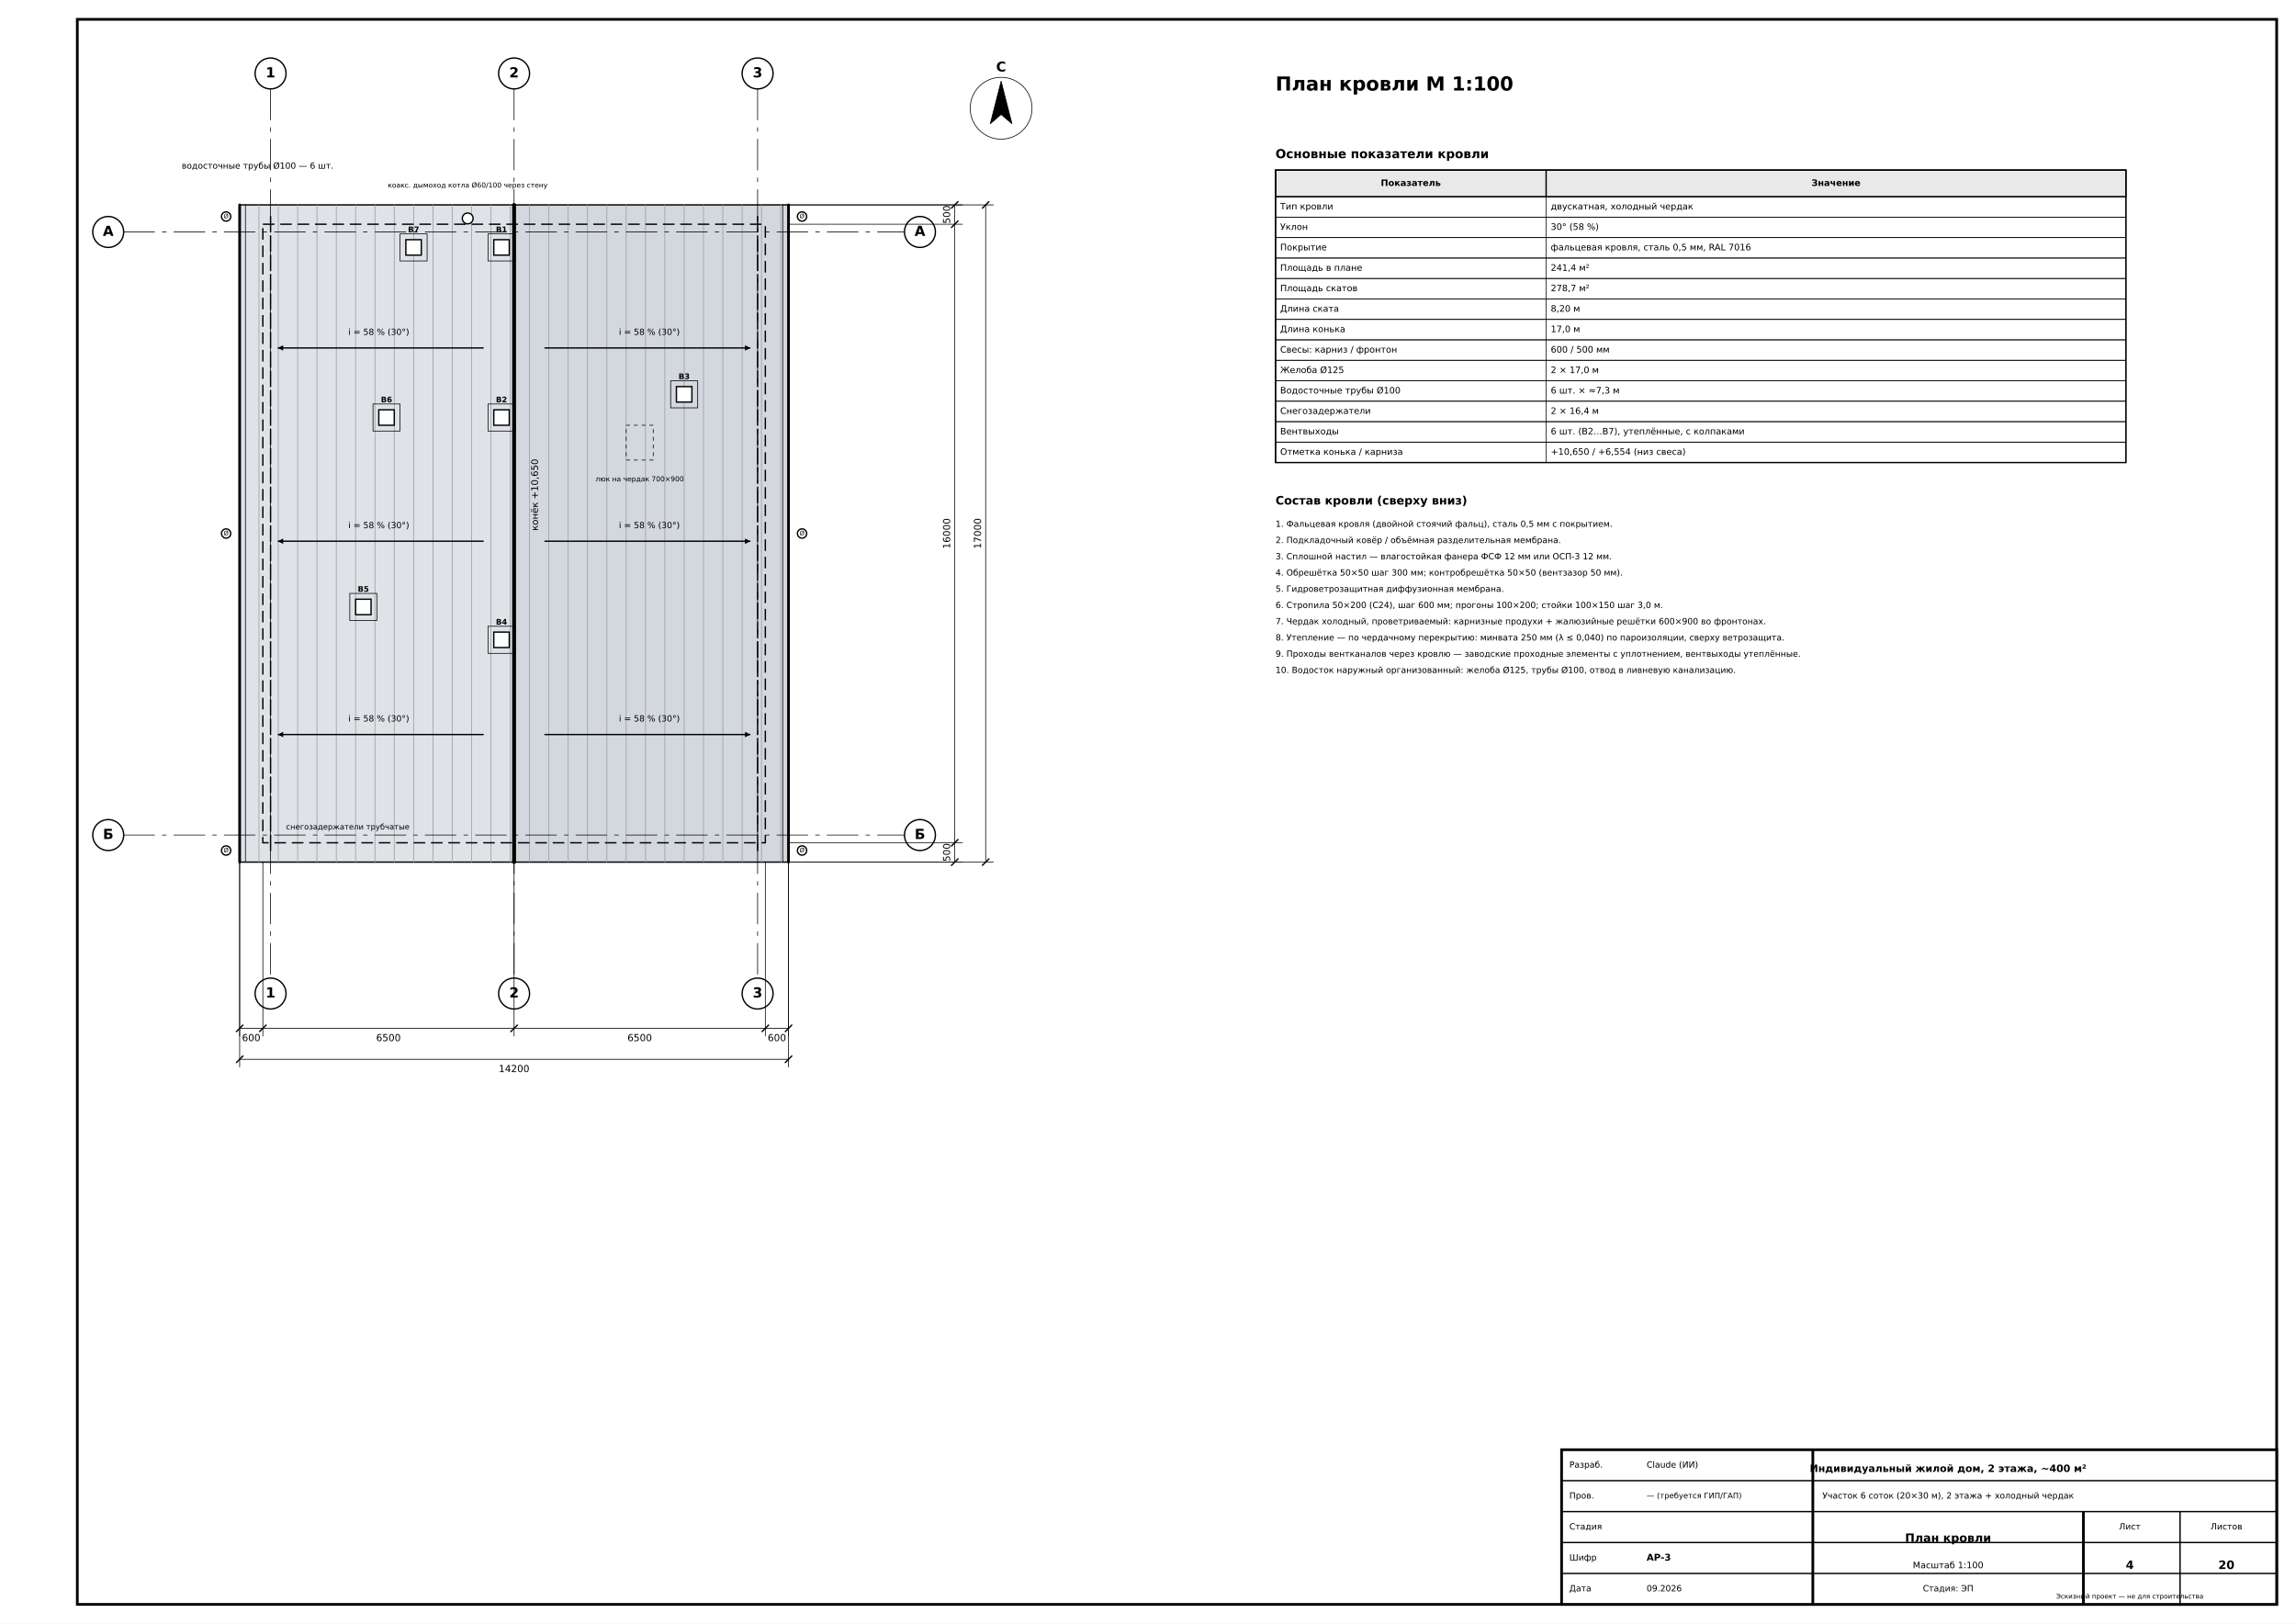
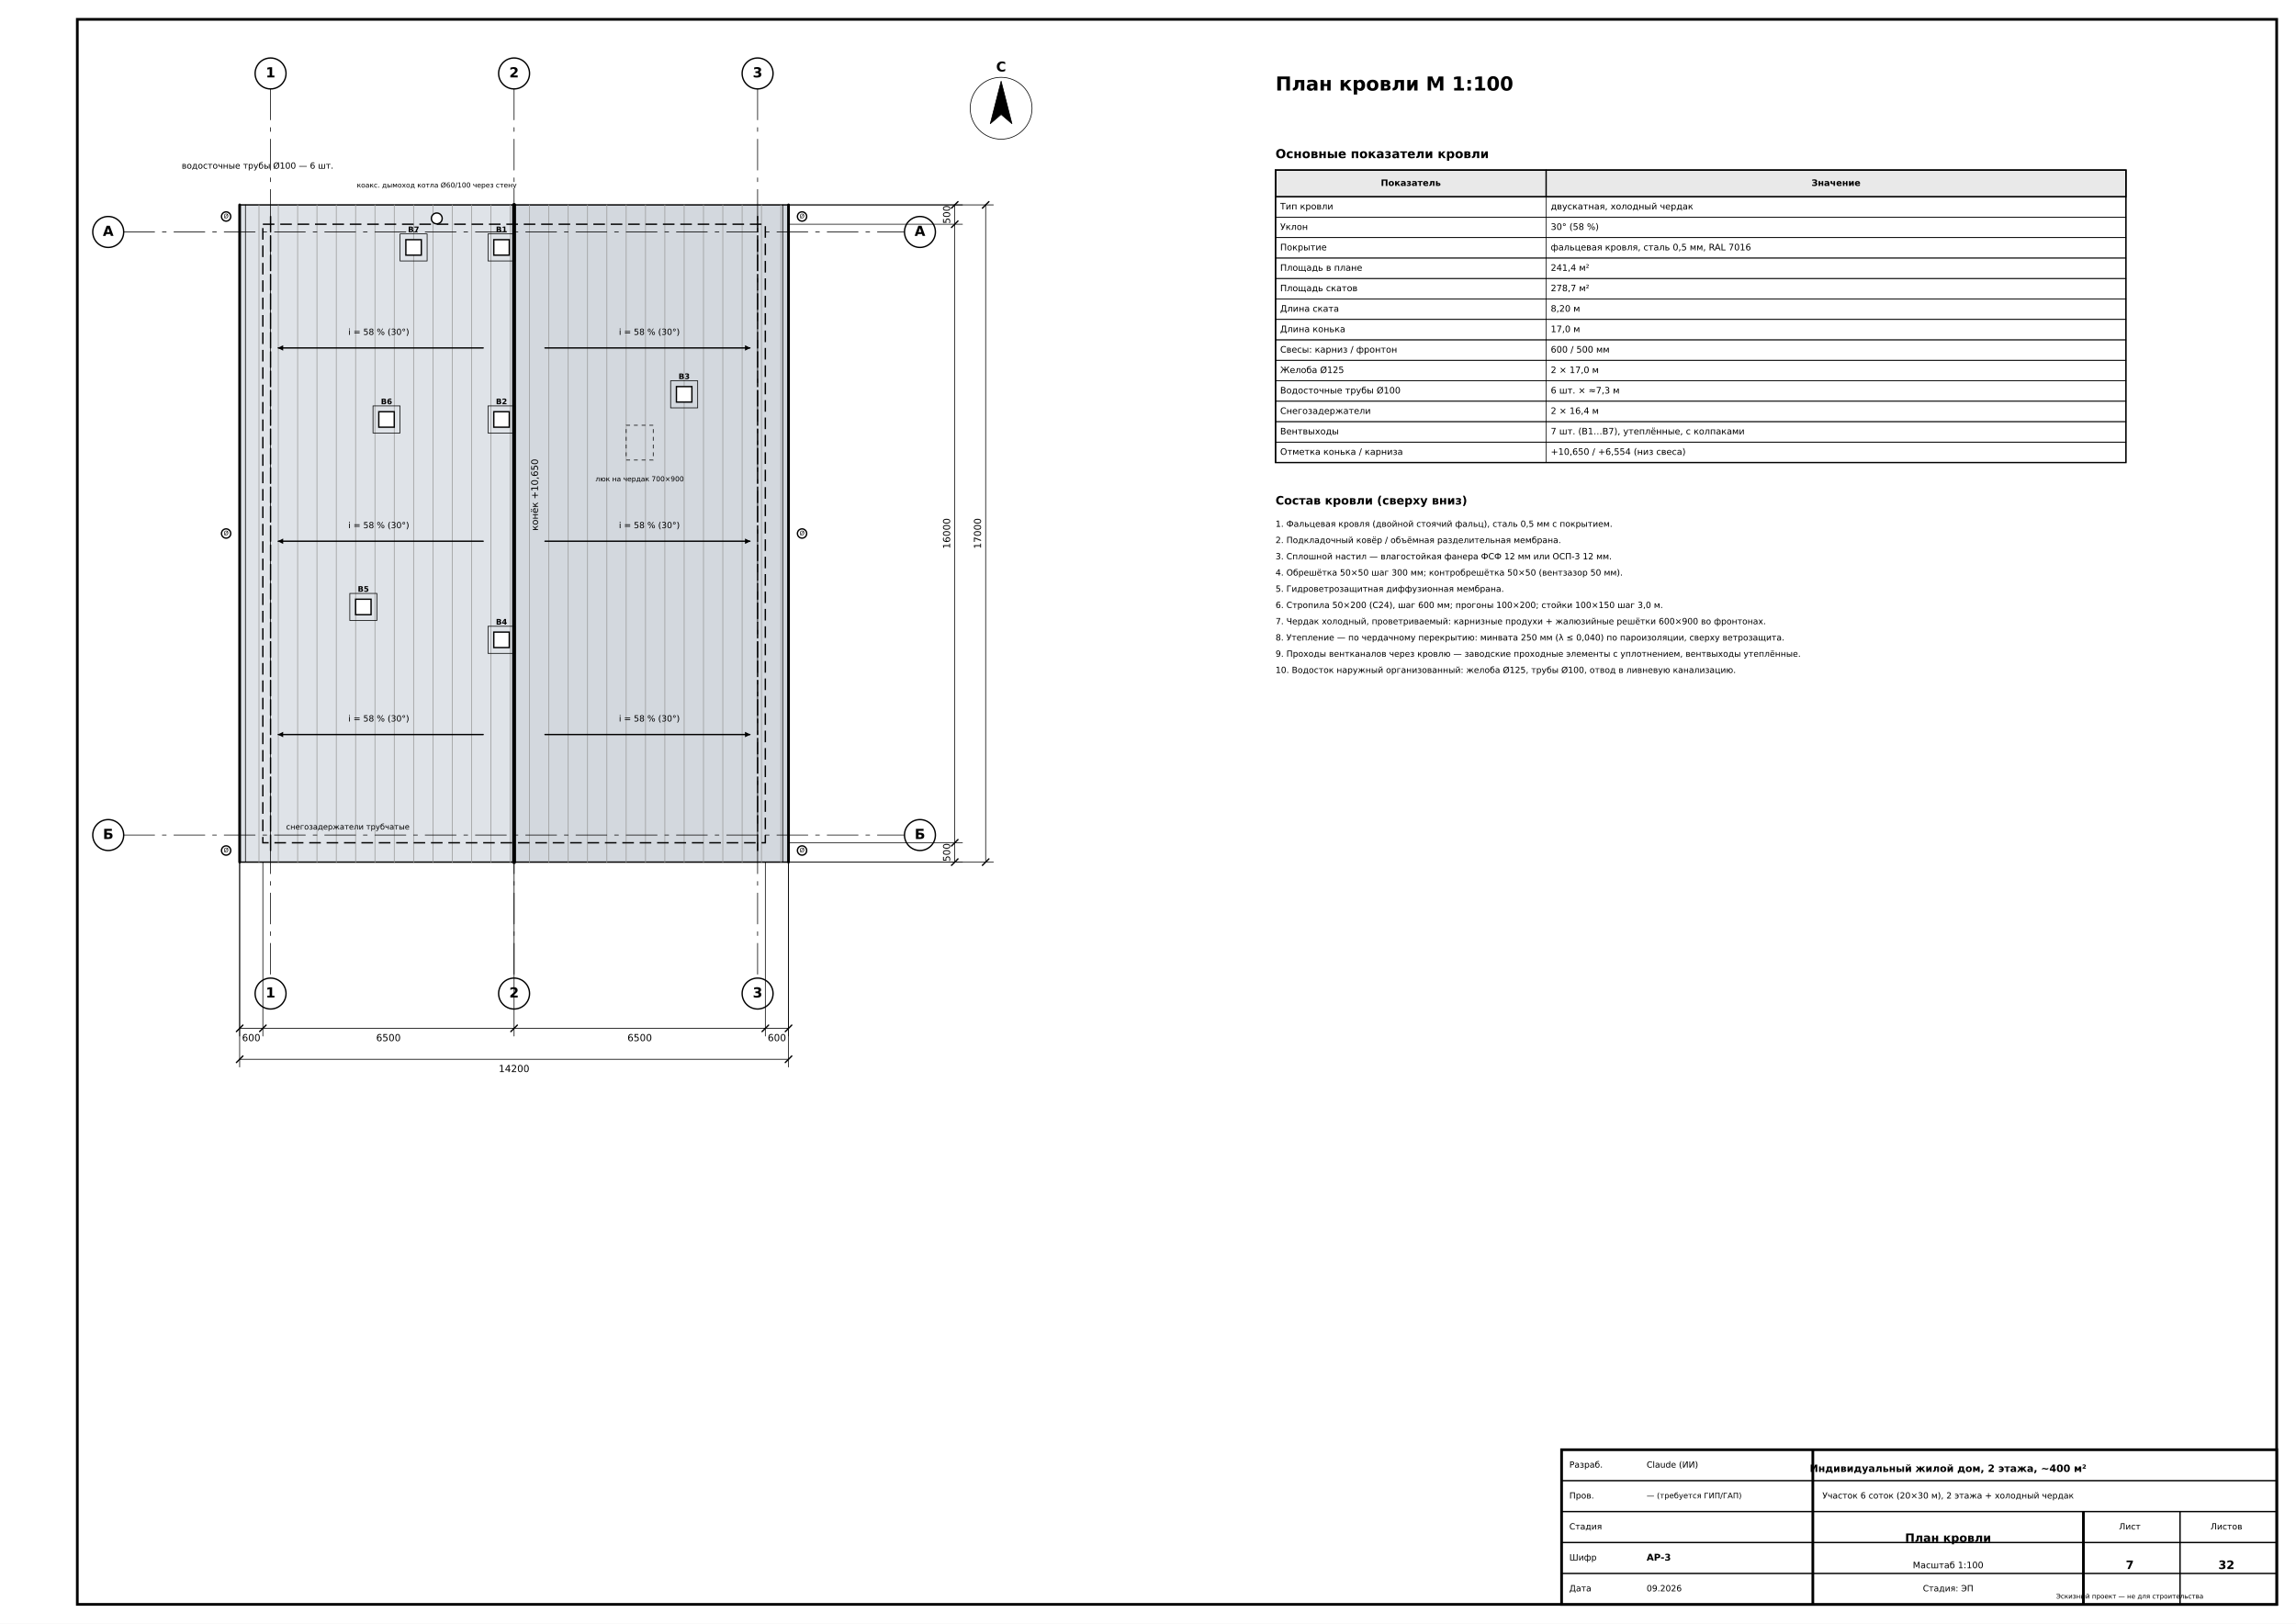
<svg xmlns="http://www.w3.org/2000/svg" width="1782" height="1260" viewBox="0 0 594 420">
  <defs>
    <pattern id="hConcrete" patternUnits="userSpaceOnUse" width="3" height="3" patternTransform="rotate(45)">
      <line x1="0" y1="0" x2="0" y2="3" stroke="#333" stroke-width="0.18" />
      <circle cx="1.5" cy="1.5" r="0.22" fill="#333" />
    </pattern>
    <pattern id="hMasonry" patternUnits="userSpaceOnUse" width="2.2" height="2.2" patternTransform="rotate(45)">
      <line x1="0" y1="0" x2="0" y2="2.2" stroke="#444" stroke-width="0.18" />
    </pattern>
    <pattern id="hAerated" patternUnits="userSpaceOnUse" width="4" height="4" patternTransform="rotate(45)">
      <line x1="0" y1="0" x2="0" y2="4" stroke="#555" stroke-width="0.18" />
      <circle cx="2" cy="2" r="0.25" fill="none" stroke="#555" stroke-width="0.15" />
    </pattern>
    <pattern id="hInsul" patternUnits="userSpaceOnUse" width="4" height="4">
      <path d="M0 2 Q1 0 2 2 T4 2" fill="none" stroke="#666" stroke-width="0.18" />
    </pattern>
    <pattern id="hWood" patternUnits="userSpaceOnUse" width="3" height="3" patternTransform="rotate(45)">
      <line x1="0" y1="0" x2="0" y2="3" stroke="#7a4a1a" stroke-width="0.15" />
      <line x1="1.2" y1="0" x2="1.2" y2="3" stroke="#7a4a1a" stroke-width="0.15" />
    </pattern>
    <pattern id="hEarth" patternUnits="userSpaceOnUse" width="5" height="5">
      <line x1="0" y1="2.5" x2="2.5" y2="2.5" stroke="#777" stroke-width="0.18" />
      <line x1="3.5" y1="1" x2="5" y2="1" stroke="#777" stroke-width="0.18" />
      <line x1="2" y1="4.2" x2="4.5" y2="4.2" stroke="#777" stroke-width="0.18" />
    </pattern>
    <pattern id="hSand" patternUnits="userSpaceOnUse" width="3" height="3">
      <circle cx="0.7" cy="0.8" r="0.2" fill="#777" />
      <circle cx="2.1" cy="2.2" r="0.2" fill="#777" />
    </pattern>
    <pattern id="hGravel" patternUnits="userSpaceOnUse" width="5" height="5">
      <circle cx="1.2" cy="1.2" r="0.6" fill="none" stroke="#666" stroke-width="0.15" />
      <circle cx="3.6" cy="3.4" r="0.8" fill="none" stroke="#666" stroke-width="0.15" />
    </pattern>
    <pattern id="hGrass" patternUnits="userSpaceOnUse" width="6" height="6">
      <path d="M1 5 l1 -2 l1 2 M4 4 l1 -2 l1 2" fill="none" stroke="#5a9a3a" stroke-width="0.2" />
    </pattern>
    <pattern id="hPaving" patternUnits="userSpaceOnUse" width="4" height="4">
      <rect x="0" y="0" width="4" height="4" fill="none" stroke="#999" stroke-width="0.15" />
    </pattern>
    <pattern id="hGlass" patternUnits="userSpaceOnUse" width="6" height="6" patternTransform="rotate(-45)">
      <line x1="0" y1="0" x2="0" y2="6" stroke="#5b8fc7" stroke-width="0.25" />
    </pattern>
    <marker id="arrow" viewBox="0 0 10 10" refX="9" refY="5" markerWidth="4" markerHeight="4" orient="auto-start-reverse">
      <path d="M0 0 L10 5 L0 10 z" fill="#000" />
    </marker>
    <marker id="arrowR" viewBox="0 0 10 10" refX="9" refY="5" markerWidth="4" markerHeight="4" orient="auto-start-reverse">
      <path d="M0 0 L10 5 L0 10 z" fill="#c00" />
    </marker>
    <marker id="arrowB" viewBox="0 0 10 10" refX="9" refY="5" markerWidth="4" markerHeight="4" orient="auto-start-reverse">
      <path d="M0 0 L10 5 L0 10 z" fill="#1a5fb4" />
    </marker>
  </defs>
  <rect x="0" y="0" width="594" height="420" fill="#fff" />
  <rect x="20.0" y="5.0" width="569.0" height="410.0" fill="none" stroke="#000" stroke-width="0.7" />
  <rect x="404.0" y="375.0" width="185" height="40" fill="#fff" stroke="#000" stroke-width="0.7" />
  <line x1="404.0" y1="383.0" x2="589.0" y2="383.0" stroke="#000" stroke-width="0.35" />
  <line x1="404.0" y1="391.0" x2="589.0" y2="391.0" stroke="#000" stroke-width="0.35" />
  <line x1="404.0" y1="399.0" x2="589.0" y2="399.0" stroke="#000" stroke-width="0.35" />
  <line x1="404.0" y1="407.0" x2="589.0" y2="407.0" stroke="#000" stroke-width="0.35" />
  <line x1="469.0" y1="375.0" x2="469.0" y2="415.0" stroke="#000" stroke-width="0.7" />
  <line x1="539.0" y1="391.0" x2="539.0" y2="415.0" stroke="#000" stroke-width="0.7" />
  <line x1="564.0" y1="391.0" x2="564.0" y2="415.0" stroke="#000" stroke-width="0.35" />
  <text x="406.0" y="379.0" font-family="'DejaVu Sans', 'Liberation Sans', Arial, sans-serif" font-size="2.2" text-anchor="start" dominant-baseline="middle" font-weight="normal">Разраб.</text>
  <text x="426.0" y="379.0" font-family="'DejaVu Sans', 'Liberation Sans', Arial, sans-serif" font-size="2.2" text-anchor="start" dominant-baseline="middle" font-weight="normal">Claude (ИИ)</text>
  <text x="406.0" y="387.0" font-family="'DejaVu Sans', 'Liberation Sans', Arial, sans-serif" font-size="2.2" text-anchor="start" dominant-baseline="middle" font-weight="normal">Пров.</text>
  <text x="426.0" y="387.0" font-family="'DejaVu Sans', 'Liberation Sans', Arial, sans-serif" font-size="2.0" text-anchor="start" dominant-baseline="middle" font-weight="normal">— (требуется ГИП/ГАП)</text>
  <text x="406.0" y="395.0" font-family="'DejaVu Sans', 'Liberation Sans', Arial, sans-serif" font-size="2.2" text-anchor="start" dominant-baseline="middle" font-weight="normal">Стадия</text>
  <text x="406.0" y="403.0" font-family="'DejaVu Sans', 'Liberation Sans', Arial, sans-serif" font-size="2.2" text-anchor="start" dominant-baseline="middle" font-weight="normal">Шифр</text>
  <text x="426.0" y="403.0" font-family="'DejaVu Sans', 'Liberation Sans', Arial, sans-serif" font-size="2.4" text-anchor="start" dominant-baseline="middle" font-weight="bold">АР-3</text>
  <text x="406.0" y="411.0" font-family="'DejaVu Sans', 'Liberation Sans', Arial, sans-serif" font-size="2.2" text-anchor="start" dominant-baseline="middle" font-weight="normal">Дата</text>
  <text x="426.0" y="411.0" font-family="'DejaVu Sans', 'Liberation Sans', Arial, sans-serif" font-size="2.2" text-anchor="start" dominant-baseline="middle" font-weight="normal">09.2026</text>
  <text x="504.0" y="380.0" font-family="'DejaVu Sans', 'Liberation Sans', Arial, sans-serif" font-size="2.6" text-anchor="middle" dominant-baseline="middle" font-weight="bold">Индивидуальный жилой дом, 2 этажа, ~400 м²</text>
  <text x="504.0" y="387.0" font-family="'DejaVu Sans', 'Liberation Sans', Arial, sans-serif" font-size="2.2" text-anchor="middle" dominant-baseline="middle" font-weight="normal">Участок 6 соток (20×30 м), 2 этажа + холодный чердак</text>
  <text x="504.0" y="398.0" font-family="'DejaVu Sans', 'Liberation Sans', Arial, sans-serif" font-size="3.0" text-anchor="middle" dominant-baseline="middle" font-weight="bold">План кровли</text>
  <text x="504.0" y="405.0" font-family="'DejaVu Sans', 'Liberation Sans', Arial, sans-serif" font-size="2.3" text-anchor="middle" dominant-baseline="middle" font-weight="normal">Масштаб 1:100</text>
  <text x="504.0" y="411.0" font-family="'DejaVu Sans', 'Liberation Sans', Arial, sans-serif" font-size="2.2" text-anchor="middle" dominant-baseline="middle" font-weight="normal">Стадия: ЭП</text>
  <text x="551.0" y="395.0" font-family="'DejaVu Sans', 'Liberation Sans', Arial, sans-serif" font-size="2.2" text-anchor="middle" dominant-baseline="middle" font-weight="normal">Лист</text>
-   <text x="551.0" y="405.0" font-family="'DejaVu Sans', 'Liberation Sans', Arial, sans-serif" font-size="3.0" text-anchor="middle" dominant-baseline="middle" font-weight="bold">4</text>
+   <text x="551.0" y="405.0" font-family="'DejaVu Sans', 'Liberation Sans', Arial, sans-serif" font-size="3.0" text-anchor="middle" dominant-baseline="middle" font-weight="bold">7</text>
  <text x="576.0" y="395.0" font-family="'DejaVu Sans', 'Liberation Sans', Arial, sans-serif" font-size="2.2" text-anchor="middle" dominant-baseline="middle" font-weight="normal">Листов</text>
-   <text x="576.0" y="405.0" font-family="'DejaVu Sans', 'Liberation Sans', Arial, sans-serif" font-size="3.0" text-anchor="middle" dominant-baseline="middle" font-weight="bold">20</text>
+   <text x="576.0" y="405.0" font-family="'DejaVu Sans', 'Liberation Sans', Arial, sans-serif" font-size="3.0" text-anchor="middle" dominant-baseline="middle" font-weight="bold">32</text>
  <text x="551.0" y="413.0" font-family="'DejaVu Sans', 'Liberation Sans', Arial, sans-serif" font-size="1.7" text-anchor="middle" dominant-baseline="middle" font-weight="normal">Эскизный проект — не для строительства</text>
  <text x="330.00" y="22.00" font-family="'DejaVu Sans', 'Liberation Sans', Arial, sans-serif" font-size="5" text-anchor="start" dominant-baseline="middle" font-weight="bold" fill="#000">План кровли   М 1:100</text>
  <rect x="62.00" y="53.00" width="71.00" height="170.00" fill="#dfe3e8" stroke="#000" stroke-width="0.35" />
  <rect x="133.00" y="53.00" width="71.00" height="170.00" fill="#d3d8de" stroke="#000" stroke-width="0.35" />
  <line x1="67.00" y1="53.00" x2="67.00" y2="223.00" stroke="#999" stroke-width="0.18" stroke-linecap="round" />
  <line x1="72.00" y1="53.00" x2="72.00" y2="223.00" stroke="#999" stroke-width="0.18" stroke-linecap="round" />
  <line x1="77.00" y1="53.00" x2="77.00" y2="223.00" stroke="#999" stroke-width="0.18" stroke-linecap="round" />
  <line x1="82.00" y1="53.00" x2="82.00" y2="223.00" stroke="#999" stroke-width="0.18" stroke-linecap="round" />
  <line x1="87.00" y1="53.00" x2="87.00" y2="223.00" stroke="#999" stroke-width="0.18" stroke-linecap="round" />
  <line x1="92.00" y1="53.00" x2="92.00" y2="223.00" stroke="#999" stroke-width="0.18" stroke-linecap="round" />
  <line x1="97.00" y1="53.00" x2="97.00" y2="223.00" stroke="#999" stroke-width="0.18" stroke-linecap="round" />
  <line x1="102.00" y1="53.00" x2="102.00" y2="223.00" stroke="#999" stroke-width="0.18" stroke-linecap="round" />
  <line x1="107.00" y1="53.00" x2="107.00" y2="223.00" stroke="#999" stroke-width="0.18" stroke-linecap="round" />
  <line x1="112.00" y1="53.00" x2="112.00" y2="223.00" stroke="#999" stroke-width="0.18" stroke-linecap="round" />
  <line x1="117.00" y1="53.00" x2="117.00" y2="223.00" stroke="#999" stroke-width="0.18" stroke-linecap="round" />
  <line x1="122.00" y1="53.00" x2="122.00" y2="223.00" stroke="#999" stroke-width="0.18" stroke-linecap="round" />
  <line x1="127.00" y1="53.00" x2="127.00" y2="223.00" stroke="#999" stroke-width="0.18" stroke-linecap="round" />
  <line x1="132.00" y1="53.00" x2="132.00" y2="223.00" stroke="#999" stroke-width="0.18" stroke-linecap="round" />
  <line x1="137.00" y1="53.00" x2="137.00" y2="223.00" stroke="#999" stroke-width="0.18" stroke-linecap="round" />
  <line x1="142.00" y1="53.00" x2="142.00" y2="223.00" stroke="#999" stroke-width="0.18" stroke-linecap="round" />
  <line x1="147.00" y1="53.00" x2="147.00" y2="223.00" stroke="#999" stroke-width="0.18" stroke-linecap="round" />
  <line x1="152.00" y1="53.00" x2="152.00" y2="223.00" stroke="#999" stroke-width="0.18" stroke-linecap="round" />
  <line x1="157.00" y1="53.00" x2="157.00" y2="223.00" stroke="#999" stroke-width="0.18" stroke-linecap="round" />
  <line x1="162.00" y1="53.00" x2="162.00" y2="223.00" stroke="#999" stroke-width="0.18" stroke-linecap="round" />
  <line x1="167.00" y1="53.00" x2="167.00" y2="223.00" stroke="#999" stroke-width="0.18" stroke-linecap="round" />
  <line x1="172.00" y1="53.00" x2="172.00" y2="223.00" stroke="#999" stroke-width="0.18" stroke-linecap="round" />
  <line x1="177.00" y1="53.00" x2="177.00" y2="223.00" stroke="#999" stroke-width="0.18" stroke-linecap="round" />
  <line x1="182.00" y1="53.00" x2="182.00" y2="223.00" stroke="#999" stroke-width="0.18" stroke-linecap="round" />
  <line x1="187.00" y1="53.00" x2="187.00" y2="223.00" stroke="#999" stroke-width="0.18" stroke-linecap="round" />
  <line x1="192.00" y1="53.00" x2="192.00" y2="223.00" stroke="#999" stroke-width="0.18" stroke-linecap="round" />
  <line x1="197.00" y1="53.00" x2="197.00" y2="223.00" stroke="#999" stroke-width="0.18" stroke-linecap="round" />
  <line x1="202.00" y1="53.00" x2="202.00" y2="223.00" stroke="#999" stroke-width="0.18" stroke-linecap="round" />
  <line x1="133.00" y1="53.00" x2="133.00" y2="223.00" stroke="#000" stroke-width="1.0" stroke-linecap="round" />
  <text x="138.50" y="128.00" font-family="'DejaVu Sans', 'Liberation Sans', Arial, sans-serif" font-size="2.4" text-anchor="middle" dominant-baseline="middle" font-weight="normal" fill="#000" transform="rotate(-90 138.50 128.00)">конёк +10,650</text>
  <rect x="68.00" y="58.00" width="130.00" height="160.00" fill="none" stroke="#000" stroke-width="0.35" stroke-dasharray="3 1.5" />
  <line x1="125.00" y1="90.00" x2="72.00" y2="90.00" stroke="#000" stroke-width="0.35" marker-end="url(#arrow)" stroke-linecap="round" />
  <line x1="141.00" y1="90.00" x2="194.00" y2="90.00" stroke="#000" stroke-width="0.35" marker-end="url(#arrow)" stroke-linecap="round" />
  <text x="98.00" y="86.00" font-family="'DejaVu Sans', 'Liberation Sans', Arial, sans-serif" font-size="2.2" text-anchor="middle" dominant-baseline="middle" font-weight="normal" fill="#000">i = 58 % (30°)</text>
  <text x="168.00" y="86.00" font-family="'DejaVu Sans', 'Liberation Sans', Arial, sans-serif" font-size="2.2" text-anchor="middle" dominant-baseline="middle" font-weight="normal" fill="#000">i = 58 % (30°)</text>
  <line x1="125.00" y1="140.00" x2="72.00" y2="140.00" stroke="#000" stroke-width="0.35" marker-end="url(#arrow)" stroke-linecap="round" />
  <line x1="141.00" y1="140.00" x2="194.00" y2="140.00" stroke="#000" stroke-width="0.35" marker-end="url(#arrow)" stroke-linecap="round" />
  <text x="98.00" y="136.00" font-family="'DejaVu Sans', 'Liberation Sans', Arial, sans-serif" font-size="2.2" text-anchor="middle" dominant-baseline="middle" font-weight="normal" fill="#000">i = 58 % (30°)</text>
  <text x="168.00" y="136.00" font-family="'DejaVu Sans', 'Liberation Sans', Arial, sans-serif" font-size="2.2" text-anchor="middle" dominant-baseline="middle" font-weight="normal" fill="#000">i = 58 % (30°)</text>
  <line x1="125.00" y1="190.00" x2="72.00" y2="190.00" stroke="#000" stroke-width="0.35" marker-end="url(#arrow)" stroke-linecap="round" />
  <line x1="141.00" y1="190.00" x2="194.00" y2="190.00" stroke="#000" stroke-width="0.35" marker-end="url(#arrow)" stroke-linecap="round" />
  <text x="98.00" y="186.00" font-family="'DejaVu Sans', 'Liberation Sans', Arial, sans-serif" font-size="2.2" text-anchor="middle" dominant-baseline="middle" font-weight="normal" fill="#000">i = 58 % (30°)</text>
  <text x="168.00" y="186.00" font-family="'DejaVu Sans', 'Liberation Sans', Arial, sans-serif" font-size="2.2" text-anchor="middle" dominant-baseline="middle" font-weight="normal" fill="#000">i = 58 % (30°)</text>
  <line x1="62.00" y1="53.00" x2="62.00" y2="223.00" stroke="#000" stroke-width="0.7" stroke-linecap="round" />
  <line x1="63.50" y1="53.00" x2="63.50" y2="223.00" stroke="#000" stroke-width="0.18" stroke-linecap="round" />
  <line x1="204.00" y1="53.00" x2="204.00" y2="223.00" stroke="#000" stroke-width="0.7" stroke-linecap="round" />
  <line x1="202.50" y1="53.00" x2="202.50" y2="223.00" stroke="#000" stroke-width="0.18" stroke-linecap="round" />
  <circle cx="58.50" cy="56.00" r="1.20" fill="#fff" stroke="#000" stroke-width="0.35" />
  <text x="58.50" y="56.00" font-family="'DejaVu Sans', 'Liberation Sans', Arial, sans-serif" font-size="1.6" text-anchor="middle" dominant-baseline="middle" font-weight="normal" fill="#000">Ø</text>
  <circle cx="58.50" cy="138.00" r="1.20" fill="#fff" stroke="#000" stroke-width="0.35" />
  <text x="58.50" y="138.00" font-family="'DejaVu Sans', 'Liberation Sans', Arial, sans-serif" font-size="1.6" text-anchor="middle" dominant-baseline="middle" font-weight="normal" fill="#000">Ø</text>
  <circle cx="58.50" cy="220.00" r="1.20" fill="#fff" stroke="#000" stroke-width="0.35" />
  <text x="58.50" y="220.00" font-family="'DejaVu Sans', 'Liberation Sans', Arial, sans-serif" font-size="1.6" text-anchor="middle" dominant-baseline="middle" font-weight="normal" fill="#000">Ø</text>
  <circle cx="207.50" cy="56.00" r="1.20" fill="#fff" stroke="#000" stroke-width="0.35" />
  <text x="207.50" y="56.00" font-family="'DejaVu Sans', 'Liberation Sans', Arial, sans-serif" font-size="1.6" text-anchor="middle" dominant-baseline="middle" font-weight="normal" fill="#000">Ø</text>
  <circle cx="207.50" cy="138.00" r="1.20" fill="#fff" stroke="#000" stroke-width="0.35" />
  <text x="207.50" y="138.00" font-family="'DejaVu Sans', 'Liberation Sans', Arial, sans-serif" font-size="1.6" text-anchor="middle" dominant-baseline="middle" font-weight="normal" fill="#000">Ø</text>
  <circle cx="207.50" cy="220.00" r="1.20" fill="#fff" stroke="#000" stroke-width="0.35" />
  <text x="207.50" y="220.00" font-family="'DejaVu Sans', 'Liberation Sans', Arial, sans-serif" font-size="1.6" text-anchor="middle" dominant-baseline="middle" font-weight="normal" fill="#000">Ø</text>
  <text x="47.00" y="43.00" font-family="'DejaVu Sans', 'Liberation Sans', Arial, sans-serif" font-size="2.2" text-anchor="start" dominant-baseline="middle" font-weight="normal" fill="#000">водосточные трубы Ø100 — 6 шт.</text>
  <line x1="70.00" y1="56.00" x2="70.00" y2="220.00" stroke="#000" stroke-width="0.35" stroke-dasharray="4 1" stroke-linecap="round" />
  <line x1="196.00" y1="56.00" x2="196.00" y2="220.00" stroke="#000" stroke-width="0.35" stroke-dasharray="4 1" stroke-linecap="round" />
  <text x="74.00" y="214.00" font-family="'DejaVu Sans', 'Liberation Sans', Arial, sans-serif" font-size="2.0" text-anchor="start" dominant-baseline="middle" font-weight="normal" fill="#000">снегозадержатели трубчатые</text>
  <rect x="127.75" y="62.00" width="4.00" height="4.00" fill="#fff" stroke="#000" stroke-width="0.35" />
  <rect x="126.25" y="60.50" width="7.00" height="7.00" fill="none" stroke="#000" stroke-width="0.18" />
  <text x="129.75" y="59.50" font-family="'DejaVu Sans', 'Liberation Sans', Arial, sans-serif" font-size="2.0" text-anchor="middle" dominant-baseline="middle" font-weight="bold" fill="#000">В1</text>
-   <rect x="127.75" y="106.00" width="4.00" height="4.00" fill="#fff" stroke="#000" stroke-width="0.35" />
-   <rect x="126.25" y="104.50" width="7.00" height="7.00" fill="none" stroke="#000" stroke-width="0.18" />
-   <text x="129.75" y="103.50" font-family="'DejaVu Sans', 'Liberation Sans', Arial, sans-serif" font-size="2.0" text-anchor="middle" dominant-baseline="middle" font-weight="bold" fill="#000">В2</text>
+   <rect x="127.75" y="106.50" width="4.00" height="4.00" fill="#fff" stroke="#000" stroke-width="0.35" />
+   <rect x="126.25" y="105.00" width="7.00" height="7.00" fill="none" stroke="#000" stroke-width="0.18" />
+   <text x="129.75" y="104.00" font-family="'DejaVu Sans', 'Liberation Sans', Arial, sans-serif" font-size="2.0" text-anchor="middle" dominant-baseline="middle" font-weight="bold" fill="#000">В2</text>
  <rect x="175.00" y="100.00" width="4.00" height="4.00" fill="#fff" stroke="#000" stroke-width="0.35" />
  <rect x="173.50" y="98.50" width="7.00" height="7.00" fill="none" stroke="#000" stroke-width="0.18" />
  <text x="177.00" y="97.50" font-family="'DejaVu Sans', 'Liberation Sans', Arial, sans-serif" font-size="2.0" text-anchor="middle" dominant-baseline="middle" font-weight="bold" fill="#000">В3</text>
  <rect x="127.75" y="163.50" width="4.00" height="4.00" fill="#fff" stroke="#000" stroke-width="0.35" />
  <rect x="126.25" y="162.00" width="7.00" height="7.00" fill="none" stroke="#000" stroke-width="0.18" />
  <text x="129.75" y="161.00" font-family="'DejaVu Sans', 'Liberation Sans', Arial, sans-serif" font-size="2.0" text-anchor="middle" dominant-baseline="middle" font-weight="bold" fill="#000">В4</text>
  <rect x="92.00" y="155.00" width="4.00" height="4.00" fill="#fff" stroke="#000" stroke-width="0.35" />
  <rect x="90.50" y="153.50" width="7.00" height="7.00" fill="none" stroke="#000" stroke-width="0.18" />
  <text x="94.00" y="152.50" font-family="'DejaVu Sans', 'Liberation Sans', Arial, sans-serif" font-size="2.0" text-anchor="middle" dominant-baseline="middle" font-weight="bold" fill="#000">В5</text>
-   <rect x="98.00" y="106.00" width="4.00" height="4.00" fill="#fff" stroke="#000" stroke-width="0.35" />
-   <rect x="96.50" y="104.50" width="7.00" height="7.00" fill="none" stroke="#000" stroke-width="0.18" />
-   <text x="100.00" y="103.50" font-family="'DejaVu Sans', 'Liberation Sans', Arial, sans-serif" font-size="2.0" text-anchor="middle" dominant-baseline="middle" font-weight="bold" fill="#000">В6</text>
+   <rect x="98.00" y="106.50" width="4.00" height="4.00" fill="#fff" stroke="#000" stroke-width="0.35" />
+   <rect x="96.50" y="105.00" width="7.00" height="7.00" fill="none" stroke="#000" stroke-width="0.18" />
+   <text x="100.00" y="104.00" font-family="'DejaVu Sans', 'Liberation Sans', Arial, sans-serif" font-size="2.0" text-anchor="middle" dominant-baseline="middle" font-weight="bold" fill="#000">В6</text>
  <rect x="105.00" y="62.00" width="4.00" height="4.00" fill="#fff" stroke="#000" stroke-width="0.35" />
  <rect x="103.50" y="60.50" width="7.00" height="7.00" fill="none" stroke="#000" stroke-width="0.18" />
  <text x="107.00" y="59.50" font-family="'DejaVu Sans', 'Liberation Sans', Arial, sans-serif" font-size="2.0" text-anchor="middle" dominant-baseline="middle" font-weight="bold" fill="#000">В7</text>
  <rect x="162.00" y="110.00" width="7.00" height="9.00" fill="none" stroke="#000" stroke-width="0.18" stroke-dasharray="1 1" />
  <text x="165.50" y="124.00" font-family="'DejaVu Sans', 'Liberation Sans', Arial, sans-serif" font-size="1.8" text-anchor="middle" dominant-baseline="middle" font-weight="normal" fill="#000">люк на чердак 700×900</text>
-   <circle cx="121.00" cy="56.50" r="1.40" fill="#fff" stroke="#000" stroke-width="0.35" />
-   <text x="121.00" y="48.00" font-family="'DejaVu Sans', 'Liberation Sans', Arial, sans-serif" font-size="1.8" text-anchor="middle" dominant-baseline="middle" font-weight="normal" fill="#000">коакс. дымоход котла Ø60/100 через стену</text>
+   <circle cx="113.00" cy="56.50" r="1.40" fill="#fff" stroke="#000" stroke-width="0.35" />
+   <text x="113.00" y="48.00" font-family="'DejaVu Sans', 'Liberation Sans', Arial, sans-serif" font-size="1.8" text-anchor="middle" dominant-baseline="middle" font-weight="normal" fill="#000">коакс. дымоход котла Ø60/100 через стену</text>
  <line x1="70.00" y1="23.00" x2="70.00" y2="253.00" stroke="#000" stroke-width="0.18" stroke-dasharray="8 2 1 2" stroke-linecap="round" />
  <circle cx="70.00" cy="19.00" r="4.00" fill="#fff" stroke="#000" stroke-width="0.35" />
  <text x="70.00" y="19.00" font-family="'DejaVu Sans', 'Liberation Sans', Arial, sans-serif" font-size="3.6" text-anchor="middle" dominant-baseline="middle" font-weight="bold" fill="#000">1</text>
  <circle cx="70.00" cy="257.00" r="4.00" fill="#fff" stroke="#000" stroke-width="0.35" />
  <text x="70.00" y="257.00" font-family="'DejaVu Sans', 'Liberation Sans', Arial, sans-serif" font-size="3.6" text-anchor="middle" dominant-baseline="middle" font-weight="bold" fill="#000">1</text>
  <line x1="133.00" y1="23.00" x2="133.00" y2="253.00" stroke="#000" stroke-width="0.18" stroke-dasharray="8 2 1 2" stroke-linecap="round" />
  <circle cx="133.00" cy="19.00" r="4.00" fill="#fff" stroke="#000" stroke-width="0.35" />
  <text x="133.00" y="19.00" font-family="'DejaVu Sans', 'Liberation Sans', Arial, sans-serif" font-size="3.6" text-anchor="middle" dominant-baseline="middle" font-weight="bold" fill="#000">2</text>
  <circle cx="133.00" cy="257.00" r="4.00" fill="#fff" stroke="#000" stroke-width="0.35" />
  <text x="133.00" y="257.00" font-family="'DejaVu Sans', 'Liberation Sans', Arial, sans-serif" font-size="3.6" text-anchor="middle" dominant-baseline="middle" font-weight="bold" fill="#000">2</text>
  <line x1="196.00" y1="23.00" x2="196.00" y2="253.00" stroke="#000" stroke-width="0.18" stroke-dasharray="8 2 1 2" stroke-linecap="round" />
  <circle cx="196.00" cy="19.00" r="4.00" fill="#fff" stroke="#000" stroke-width="0.35" />
  <text x="196.00" y="19.00" font-family="'DejaVu Sans', 'Liberation Sans', Arial, sans-serif" font-size="3.6" text-anchor="middle" dominant-baseline="middle" font-weight="bold" fill="#000">3</text>
  <circle cx="196.00" cy="257.00" r="4.00" fill="#fff" stroke="#000" stroke-width="0.35" />
  <text x="196.00" y="257.00" font-family="'DejaVu Sans', 'Liberation Sans', Arial, sans-serif" font-size="3.6" text-anchor="middle" dominant-baseline="middle" font-weight="bold" fill="#000">3</text>
  <line x1="32.00" y1="60.00" x2="234.00" y2="60.00" stroke="#000" stroke-width="0.18" stroke-dasharray="8 2 1 2" stroke-linecap="round" />
  <circle cx="28.00" cy="60.00" r="4.00" fill="#fff" stroke="#000" stroke-width="0.35" />
  <text x="28.00" y="60.00" font-family="'DejaVu Sans', 'Liberation Sans', Arial, sans-serif" font-size="3.6" text-anchor="middle" dominant-baseline="middle" font-weight="bold" fill="#000">А</text>
  <circle cx="238.00" cy="60.00" r="4.00" fill="#fff" stroke="#000" stroke-width="0.35" />
  <text x="238.00" y="60.00" font-family="'DejaVu Sans', 'Liberation Sans', Arial, sans-serif" font-size="3.6" text-anchor="middle" dominant-baseline="middle" font-weight="bold" fill="#000">А</text>
  <line x1="32.00" y1="216.00" x2="234.00" y2="216.00" stroke="#000" stroke-width="0.18" stroke-dasharray="8 2 1 2" stroke-linecap="round" />
  <circle cx="28.00" cy="216.00" r="4.00" fill="#fff" stroke="#000" stroke-width="0.35" />
  <text x="28.00" y="216.00" font-family="'DejaVu Sans', 'Liberation Sans', Arial, sans-serif" font-size="3.6" text-anchor="middle" dominant-baseline="middle" font-weight="bold" fill="#000">Б</text>
  <circle cx="238.00" cy="216.00" r="4.00" fill="#fff" stroke="#000" stroke-width="0.35" />
  <text x="238.00" y="216.00" font-family="'DejaVu Sans', 'Liberation Sans', Arial, sans-serif" font-size="3.6" text-anchor="middle" dominant-baseline="middle" font-weight="bold" fill="#000">Б</text>
  <line x1="62.00" y1="223.00" x2="62.00" y2="268.00" stroke="#000" stroke-width="0.18" stroke-linecap="round" />
  <line x1="68.00" y1="223.00" x2="68.00" y2="268.00" stroke="#000" stroke-width="0.18" stroke-linecap="round" />
  <line x1="133.00" y1="223.00" x2="133.00" y2="268.00" stroke="#000" stroke-width="0.18" stroke-linecap="round" />
  <line x1="198.00" y1="223.00" x2="198.00" y2="268.00" stroke="#000" stroke-width="0.18" stroke-linecap="round" />
  <line x1="204.00" y1="223.00" x2="204.00" y2="268.00" stroke="#000" stroke-width="0.18" stroke-linecap="round" />
  <line x1="62.00" y1="266.00" x2="204.00" y2="266.00" stroke="#000" stroke-width="0.18" stroke-linecap="round" />
  <line x1="61.16" y1="266.84" x2="62.84" y2="265.16" stroke="#000" stroke-width="0.35" stroke-linecap="round" />
  <text x="65.00" y="268.60" font-family="'DejaVu Sans', 'Liberation Sans', Arial, sans-serif" font-size="2.5" text-anchor="middle" dominant-baseline="middle" font-weight="normal" fill="#000">600</text>
  <line x1="67.16" y1="266.84" x2="68.84" y2="265.16" stroke="#000" stroke-width="0.35" stroke-linecap="round" />
  <text x="100.50" y="268.60" font-family="'DejaVu Sans', 'Liberation Sans', Arial, sans-serif" font-size="2.5" text-anchor="middle" dominant-baseline="middle" font-weight="normal" fill="#000">6500</text>
  <line x1="132.16" y1="266.84" x2="133.84" y2="265.16" stroke="#000" stroke-width="0.35" stroke-linecap="round" />
  <text x="165.50" y="268.60" font-family="'DejaVu Sans', 'Liberation Sans', Arial, sans-serif" font-size="2.5" text-anchor="middle" dominant-baseline="middle" font-weight="normal" fill="#000">6500</text>
  <line x1="197.16" y1="266.84" x2="198.84" y2="265.16" stroke="#000" stroke-width="0.35" stroke-linecap="round" />
  <text x="201.00" y="268.60" font-family="'DejaVu Sans', 'Liberation Sans', Arial, sans-serif" font-size="2.5" text-anchor="middle" dominant-baseline="middle" font-weight="normal" fill="#000">600</text>
  <line x1="203.16" y1="266.84" x2="204.84" y2="265.16" stroke="#000" stroke-width="0.35" stroke-linecap="round" />
  <line x1="62.00" y1="223.00" x2="62.00" y2="276.00" stroke="#000" stroke-width="0.18" stroke-linecap="round" />
  <line x1="204.00" y1="223.00" x2="204.00" y2="276.00" stroke="#000" stroke-width="0.18" stroke-linecap="round" />
  <line x1="62.00" y1="274.00" x2="204.00" y2="274.00" stroke="#000" stroke-width="0.18" stroke-linecap="round" />
  <line x1="61.16" y1="274.84" x2="62.84" y2="273.16" stroke="#000" stroke-width="0.35" stroke-linecap="round" />
  <text x="133.00" y="276.60" font-family="'DejaVu Sans', 'Liberation Sans', Arial, sans-serif" font-size="2.5" text-anchor="middle" dominant-baseline="middle" font-weight="normal" fill="#000">14200</text>
  <line x1="203.16" y1="274.84" x2="204.84" y2="273.16" stroke="#000" stroke-width="0.35" stroke-linecap="round" />
  <line x1="204.00" y1="53.00" x2="249.00" y2="53.00" stroke="#000" stroke-width="0.18" stroke-linecap="round" />
  <line x1="204.00" y1="58.00" x2="249.00" y2="58.00" stroke="#000" stroke-width="0.18" stroke-linecap="round" />
  <line x1="204.00" y1="218.00" x2="249.00" y2="218.00" stroke="#000" stroke-width="0.18" stroke-linecap="round" />
  <line x1="204.00" y1="223.00" x2="249.00" y2="223.00" stroke="#000" stroke-width="0.18" stroke-linecap="round" />
  <line x1="247.00" y1="53.00" x2="247.00" y2="223.00" stroke="#000" stroke-width="0.18" stroke-linecap="round" />
  <line x1="246.16" y1="53.84" x2="247.84" y2="52.16" stroke="#000" stroke-width="0.35" stroke-linecap="round" />
  <text x="245.80" y="55.50" font-family="'DejaVu Sans', 'Liberation Sans', Arial, sans-serif" font-size="2.5" text-anchor="middle" dominant-baseline="auto" font-weight="normal" fill="#000" transform="rotate(-90 245.80 55.50)">500</text>
  <line x1="246.16" y1="58.84" x2="247.84" y2="57.16" stroke="#000" stroke-width="0.35" stroke-linecap="round" />
  <text x="245.80" y="138.00" font-family="'DejaVu Sans', 'Liberation Sans', Arial, sans-serif" font-size="2.5" text-anchor="middle" dominant-baseline="auto" font-weight="normal" fill="#000" transform="rotate(-90 245.80 138.00)">16000</text>
  <line x1="246.16" y1="218.84" x2="247.84" y2="217.16" stroke="#000" stroke-width="0.35" stroke-linecap="round" />
  <text x="245.80" y="220.50" font-family="'DejaVu Sans', 'Liberation Sans', Arial, sans-serif" font-size="2.5" text-anchor="middle" dominant-baseline="auto" font-weight="normal" fill="#000" transform="rotate(-90 245.80 220.50)">500</text>
  <line x1="246.16" y1="223.84" x2="247.84" y2="222.16" stroke="#000" stroke-width="0.35" stroke-linecap="round" />
  <line x1="204.00" y1="53.00" x2="257.00" y2="53.00" stroke="#000" stroke-width="0.18" stroke-linecap="round" />
  <line x1="204.00" y1="223.00" x2="257.00" y2="223.00" stroke="#000" stroke-width="0.18" stroke-linecap="round" />
  <line x1="255.00" y1="53.00" x2="255.00" y2="223.00" stroke="#000" stroke-width="0.18" stroke-linecap="round" />
  <line x1="254.16" y1="53.84" x2="255.84" y2="52.16" stroke="#000" stroke-width="0.35" stroke-linecap="round" />
  <text x="253.80" y="138.00" font-family="'DejaVu Sans', 'Liberation Sans', Arial, sans-serif" font-size="2.5" text-anchor="middle" dominant-baseline="auto" font-weight="normal" fill="#000" transform="rotate(-90 253.80 138.00)">17000</text>
  <line x1="254.16" y1="223.84" x2="255.84" y2="222.16" stroke="#000" stroke-width="0.35" stroke-linecap="round" />
  <circle cx="259.00" cy="28.00" r="8.00" fill="#fff" stroke="#000" stroke-width="0.18" />
  <polygon points="259.00,21.00 256.20,32.00 259.00,29.60 261.80,32.00" fill="#000" stroke="#000" stroke-width="0.18" stroke-linejoin="round" />
  <text x="259.00" y="17.50" font-family="'DejaVu Sans', 'Liberation Sans', Arial, sans-serif" font-size="3.5" text-anchor="middle" dominant-baseline="middle" font-weight="bold" fill="#000">С</text>
  <text x="330.00" y="40.00" font-family="'DejaVu Sans', 'Liberation Sans', Arial, sans-serif" font-size="3.2" text-anchor="start" dominant-baseline="middle" font-weight="bold" fill="#000">Основные показатели кровли</text>
  <rect x="330.00" y="44.00" width="220.00" height="6.88" fill="#e9e9e9" stroke="#000" stroke-width="0.35" />
  <line x1="330.00" y1="44.00" x2="330.00" y2="50.88" stroke="#000" stroke-width="0.35" stroke-linecap="round" />
  <text x="365.00" y="47.44" font-family="'DejaVu Sans', 'Liberation Sans', Arial, sans-serif" font-size="2.3" text-anchor="middle" dominant-baseline="middle" font-weight="bold" fill="#000">Показатель</text>
  <line x1="400.00" y1="44.00" x2="400.00" y2="50.88" stroke="#000" stroke-width="0.35" stroke-linecap="round" />
  <text x="475.00" y="47.44" font-family="'DejaVu Sans', 'Liberation Sans', Arial, sans-serif" font-size="2.3" text-anchor="middle" dominant-baseline="middle" font-weight="bold" fill="#000">Значение</text>
  <rect x="330.00" y="50.88" width="220.00" height="5.29" fill="none" stroke="#000" stroke-width="0.18" />
  <line x1="330.00" y1="50.88" x2="330.00" y2="56.17" stroke="#000" stroke-width="0.18" stroke-linecap="round" />
  <text x="331.20" y="53.52" font-family="'DejaVu Sans', 'Liberation Sans', Arial, sans-serif" font-size="2.3" text-anchor="start" dominant-baseline="middle" font-weight="normal" fill="#000">Тип кровли</text>
  <line x1="400.00" y1="50.88" x2="400.00" y2="56.17" stroke="#000" stroke-width="0.18" stroke-linecap="round" />
  <text x="401.20" y="53.52" font-family="'DejaVu Sans', 'Liberation Sans', Arial, sans-serif" font-size="2.3" text-anchor="start" dominant-baseline="middle" font-weight="normal" fill="#000">двускатная, холодный чердак</text>
  <rect x="330.00" y="56.17" width="220.00" height="5.29" fill="none" stroke="#000" stroke-width="0.18" />
  <line x1="330.00" y1="56.17" x2="330.00" y2="61.46" stroke="#000" stroke-width="0.18" stroke-linecap="round" />
  <text x="331.20" y="58.81" font-family="'DejaVu Sans', 'Liberation Sans', Arial, sans-serif" font-size="2.3" text-anchor="start" dominant-baseline="middle" font-weight="normal" fill="#000">Уклон</text>
  <line x1="400.00" y1="56.17" x2="400.00" y2="61.46" stroke="#000" stroke-width="0.18" stroke-linecap="round" />
  <text x="401.20" y="58.81" font-family="'DejaVu Sans', 'Liberation Sans', Arial, sans-serif" font-size="2.3" text-anchor="start" dominant-baseline="middle" font-weight="normal" fill="#000">30° (58 %)</text>
  <rect x="330.00" y="61.46" width="220.00" height="5.29" fill="none" stroke="#000" stroke-width="0.18" />
  <line x1="330.00" y1="61.46" x2="330.00" y2="66.75" stroke="#000" stroke-width="0.18" stroke-linecap="round" />
  <text x="331.20" y="64.10" font-family="'DejaVu Sans', 'Liberation Sans', Arial, sans-serif" font-size="2.3" text-anchor="start" dominant-baseline="middle" font-weight="normal" fill="#000">Покрытие</text>
  <line x1="400.00" y1="61.46" x2="400.00" y2="66.75" stroke="#000" stroke-width="0.18" stroke-linecap="round" />
  <text x="401.20" y="64.10" font-family="'DejaVu Sans', 'Liberation Sans', Arial, sans-serif" font-size="2.3" text-anchor="start" dominant-baseline="middle" font-weight="normal" fill="#000">фальцевая кровля, сталь 0,5 мм, RAL 7016</text>
  <rect x="330.00" y="66.75" width="220.00" height="5.29" fill="none" stroke="#000" stroke-width="0.18" />
  <line x1="330.00" y1="66.75" x2="330.00" y2="72.04" stroke="#000" stroke-width="0.18" stroke-linecap="round" />
  <text x="331.20" y="69.39" font-family="'DejaVu Sans', 'Liberation Sans', Arial, sans-serif" font-size="2.3" text-anchor="start" dominant-baseline="middle" font-weight="normal" fill="#000">Площадь в плане</text>
  <line x1="400.00" y1="66.75" x2="400.00" y2="72.04" stroke="#000" stroke-width="0.18" stroke-linecap="round" />
  <text x="401.20" y="69.39" font-family="'DejaVu Sans', 'Liberation Sans', Arial, sans-serif" font-size="2.3" text-anchor="start" dominant-baseline="middle" font-weight="normal" fill="#000">241,4 м²</text>
  <rect x="330.00" y="72.04" width="220.00" height="5.29" fill="none" stroke="#000" stroke-width="0.18" />
  <line x1="330.00" y1="72.04" x2="330.00" y2="77.33" stroke="#000" stroke-width="0.18" stroke-linecap="round" />
  <text x="331.20" y="74.68" font-family="'DejaVu Sans', 'Liberation Sans', Arial, sans-serif" font-size="2.3" text-anchor="start" dominant-baseline="middle" font-weight="normal" fill="#000">Площадь скатов</text>
  <line x1="400.00" y1="72.04" x2="400.00" y2="77.33" stroke="#000" stroke-width="0.18" stroke-linecap="round" />
  <text x="401.20" y="74.68" font-family="'DejaVu Sans', 'Liberation Sans', Arial, sans-serif" font-size="2.3" text-anchor="start" dominant-baseline="middle" font-weight="normal" fill="#000">278,7 м²</text>
  <rect x="330.00" y="77.33" width="220.00" height="5.29" fill="none" stroke="#000" stroke-width="0.18" />
  <line x1="330.00" y1="77.33" x2="330.00" y2="82.62" stroke="#000" stroke-width="0.18" stroke-linecap="round" />
  <text x="331.20" y="79.97" font-family="'DejaVu Sans', 'Liberation Sans', Arial, sans-serif" font-size="2.3" text-anchor="start" dominant-baseline="middle" font-weight="normal" fill="#000">Длина ската</text>
  <line x1="400.00" y1="77.33" x2="400.00" y2="82.62" stroke="#000" stroke-width="0.18" stroke-linecap="round" />
  <text x="401.20" y="79.97" font-family="'DejaVu Sans', 'Liberation Sans', Arial, sans-serif" font-size="2.3" text-anchor="start" dominant-baseline="middle" font-weight="normal" fill="#000">8,20 м</text>
  <rect x="330.00" y="82.62" width="220.00" height="5.29" fill="none" stroke="#000" stroke-width="0.18" />
  <line x1="330.00" y1="82.62" x2="330.00" y2="87.91" stroke="#000" stroke-width="0.18" stroke-linecap="round" />
  <text x="331.20" y="85.26" font-family="'DejaVu Sans', 'Liberation Sans', Arial, sans-serif" font-size="2.3" text-anchor="start" dominant-baseline="middle" font-weight="normal" fill="#000">Длина конька</text>
  <line x1="400.00" y1="82.62" x2="400.00" y2="87.91" stroke="#000" stroke-width="0.18" stroke-linecap="round" />
  <text x="401.20" y="85.26" font-family="'DejaVu Sans', 'Liberation Sans', Arial, sans-serif" font-size="2.3" text-anchor="start" dominant-baseline="middle" font-weight="normal" fill="#000">17,0 м</text>
  <rect x="330.00" y="87.91" width="220.00" height="5.29" fill="none" stroke="#000" stroke-width="0.18" />
  <line x1="330.00" y1="87.91" x2="330.00" y2="93.20" stroke="#000" stroke-width="0.18" stroke-linecap="round" />
  <text x="331.20" y="90.55" font-family="'DejaVu Sans', 'Liberation Sans', Arial, sans-serif" font-size="2.3" text-anchor="start" dominant-baseline="middle" font-weight="normal" fill="#000">Свесы: карниз / фронтон</text>
  <line x1="400.00" y1="87.91" x2="400.00" y2="93.20" stroke="#000" stroke-width="0.18" stroke-linecap="round" />
  <text x="401.20" y="90.55" font-family="'DejaVu Sans', 'Liberation Sans', Arial, sans-serif" font-size="2.3" text-anchor="start" dominant-baseline="middle" font-weight="normal" fill="#000">600 / 500 мм</text>
  <rect x="330.00" y="93.20" width="220.00" height="5.29" fill="none" stroke="#000" stroke-width="0.18" />
  <line x1="330.00" y1="93.20" x2="330.00" y2="98.49" stroke="#000" stroke-width="0.18" stroke-linecap="round" />
  <text x="331.20" y="95.84" font-family="'DejaVu Sans', 'Liberation Sans', Arial, sans-serif" font-size="2.3" text-anchor="start" dominant-baseline="middle" font-weight="normal" fill="#000">Желоба Ø125</text>
  <line x1="400.00" y1="93.20" x2="400.00" y2="98.49" stroke="#000" stroke-width="0.18" stroke-linecap="round" />
  <text x="401.20" y="95.84" font-family="'DejaVu Sans', 'Liberation Sans', Arial, sans-serif" font-size="2.3" text-anchor="start" dominant-baseline="middle" font-weight="normal" fill="#000">2 × 17,0 м</text>
  <rect x="330.00" y="98.49" width="220.00" height="5.29" fill="none" stroke="#000" stroke-width="0.18" />
  <line x1="330.00" y1="98.49" x2="330.00" y2="103.78" stroke="#000" stroke-width="0.18" stroke-linecap="round" />
  <text x="331.20" y="101.13" font-family="'DejaVu Sans', 'Liberation Sans', Arial, sans-serif" font-size="2.3" text-anchor="start" dominant-baseline="middle" font-weight="normal" fill="#000">Водосточные трубы Ø100</text>
  <line x1="400.00" y1="98.49" x2="400.00" y2="103.78" stroke="#000" stroke-width="0.18" stroke-linecap="round" />
  <text x="401.20" y="101.13" font-family="'DejaVu Sans', 'Liberation Sans', Arial, sans-serif" font-size="2.3" text-anchor="start" dominant-baseline="middle" font-weight="normal" fill="#000">6 шт. × ≈7,3 м</text>
  <rect x="330.00" y="103.78" width="220.00" height="5.29" fill="none" stroke="#000" stroke-width="0.18" />
  <line x1="330.00" y1="103.78" x2="330.00" y2="109.07" stroke="#000" stroke-width="0.18" stroke-linecap="round" />
  <text x="331.20" y="106.42" font-family="'DejaVu Sans', 'Liberation Sans', Arial, sans-serif" font-size="2.3" text-anchor="start" dominant-baseline="middle" font-weight="normal" fill="#000">Снегозадержатели</text>
  <line x1="400.00" y1="103.78" x2="400.00" y2="109.07" stroke="#000" stroke-width="0.18" stroke-linecap="round" />
  <text x="401.20" y="106.42" font-family="'DejaVu Sans', 'Liberation Sans', Arial, sans-serif" font-size="2.3" text-anchor="start" dominant-baseline="middle" font-weight="normal" fill="#000">2 × 16,4 м</text>
  <rect x="330.00" y="109.07" width="220.00" height="5.29" fill="none" stroke="#000" stroke-width="0.18" />
  <line x1="330.00" y1="109.07" x2="330.00" y2="114.36" stroke="#000" stroke-width="0.18" stroke-linecap="round" />
  <text x="331.20" y="111.71" font-family="'DejaVu Sans', 'Liberation Sans', Arial, sans-serif" font-size="2.3" text-anchor="start" dominant-baseline="middle" font-weight="normal" fill="#000">Вентвыходы</text>
  <line x1="400.00" y1="109.07" x2="400.00" y2="114.36" stroke="#000" stroke-width="0.18" stroke-linecap="round" />
-   <text x="401.20" y="111.71" font-family="'DejaVu Sans', 'Liberation Sans', Arial, sans-serif" font-size="2.3" text-anchor="start" dominant-baseline="middle" font-weight="normal" fill="#000">6 шт. (В2…В7), утеплённые, с колпаками</text>
+   <text x="401.20" y="111.71" font-family="'DejaVu Sans', 'Liberation Sans', Arial, sans-serif" font-size="2.3" text-anchor="start" dominant-baseline="middle" font-weight="normal" fill="#000">7 шт. (В1…В7), утеплённые, с колпаками</text>
  <rect x="330.00" y="114.36" width="220.00" height="5.29" fill="none" stroke="#000" stroke-width="0.18" />
  <line x1="330.00" y1="114.36" x2="330.00" y2="119.65" stroke="#000" stroke-width="0.18" stroke-linecap="round" />
  <text x="331.20" y="117.00" font-family="'DejaVu Sans', 'Liberation Sans', Arial, sans-serif" font-size="2.3" text-anchor="start" dominant-baseline="middle" font-weight="normal" fill="#000">Отметка конька / карниза</text>
  <line x1="400.00" y1="114.36" x2="400.00" y2="119.65" stroke="#000" stroke-width="0.18" stroke-linecap="round" />
  <text x="401.20" y="117.00" font-family="'DejaVu Sans', 'Liberation Sans', Arial, sans-serif" font-size="2.3" text-anchor="start" dominant-baseline="middle" font-weight="normal" fill="#000">+10,650 / +6,554 (низ свеса)</text>
  <rect x="330.00" y="44.00" width="220.00" height="75.65" fill="none" stroke="#000" stroke-width="0.35" />
  <text x="330.00" y="129.65" font-family="'DejaVu Sans', 'Liberation Sans', Arial, sans-serif" font-size="3.0" text-anchor="start" dominant-baseline="middle" font-weight="bold" fill="#000">Состав кровли (сверху вниз)</text>
  <text x="330.00" y="135.65" font-family="'DejaVu Sans', 'Liberation Sans', Arial, sans-serif" font-size="2.2" text-anchor="start" dominant-baseline="middle" font-weight="normal" fill="#000">1. Фальцевая кровля (двойной стоячий фальц), сталь 0,5 мм с покрытием.</text>
  <text x="330.00" y="139.85" font-family="'DejaVu Sans', 'Liberation Sans', Arial, sans-serif" font-size="2.2" text-anchor="start" dominant-baseline="middle" font-weight="normal" fill="#000">2. Подкладочный ковёр / объёмная разделительная мембрана.</text>
  <text x="330.00" y="144.05" font-family="'DejaVu Sans', 'Liberation Sans', Arial, sans-serif" font-size="2.2" text-anchor="start" dominant-baseline="middle" font-weight="normal" fill="#000">3. Сплошной настил — влагостойкая фанера ФСФ 12 мм или ОСП-3 12 мм.</text>
  <text x="330.00" y="148.25" font-family="'DejaVu Sans', 'Liberation Sans', Arial, sans-serif" font-size="2.2" text-anchor="start" dominant-baseline="middle" font-weight="normal" fill="#000">4. Обрешётка 50×50 шаг 300 мм; контробрешётка 50×50 (вентзазор 50 мм).</text>
  <text x="330.00" y="152.45" font-family="'DejaVu Sans', 'Liberation Sans', Arial, sans-serif" font-size="2.2" text-anchor="start" dominant-baseline="middle" font-weight="normal" fill="#000">5. Гидроветрозащитная диффузионная мембрана.</text>
  <text x="330.00" y="156.65" font-family="'DejaVu Sans', 'Liberation Sans', Arial, sans-serif" font-size="2.2" text-anchor="start" dominant-baseline="middle" font-weight="normal" fill="#000">6. Стропила 50×200 (С24), шаг 600 мм; прогоны 100×200; стойки 100×150 шаг 3,0 м.</text>
  <text x="330.00" y="160.85" font-family="'DejaVu Sans', 'Liberation Sans', Arial, sans-serif" font-size="2.2" text-anchor="start" dominant-baseline="middle" font-weight="normal" fill="#000">7. Чердак холодный, проветриваемый: карнизные продухи + жалюзийные решётки 600×900 во фронтонах.</text>
  <text x="330.00" y="165.05" font-family="'DejaVu Sans', 'Liberation Sans', Arial, sans-serif" font-size="2.2" text-anchor="start" dominant-baseline="middle" font-weight="normal" fill="#000">8. Утепление — по чердачному перекрытию: минвата 250 мм (λ ≤ 0,040) по пароизоляции, сверху ветрозащита.</text>
  <text x="330.00" y="169.25" font-family="'DejaVu Sans', 'Liberation Sans', Arial, sans-serif" font-size="2.2" text-anchor="start" dominant-baseline="middle" font-weight="normal" fill="#000">9. Проходы вентканалов через кровлю — заводские проходные элементы с уплотнением, вентвыходы утеплённые.</text>
  <text x="330.00" y="173.45" font-family="'DejaVu Sans', 'Liberation Sans', Arial, sans-serif" font-size="2.2" text-anchor="start" dominant-baseline="middle" font-weight="normal" fill="#000">10. Водосток наружный организованный: желоба Ø125, трубы Ø100, отвод в ливневую канализацию.</text>
</svg>
